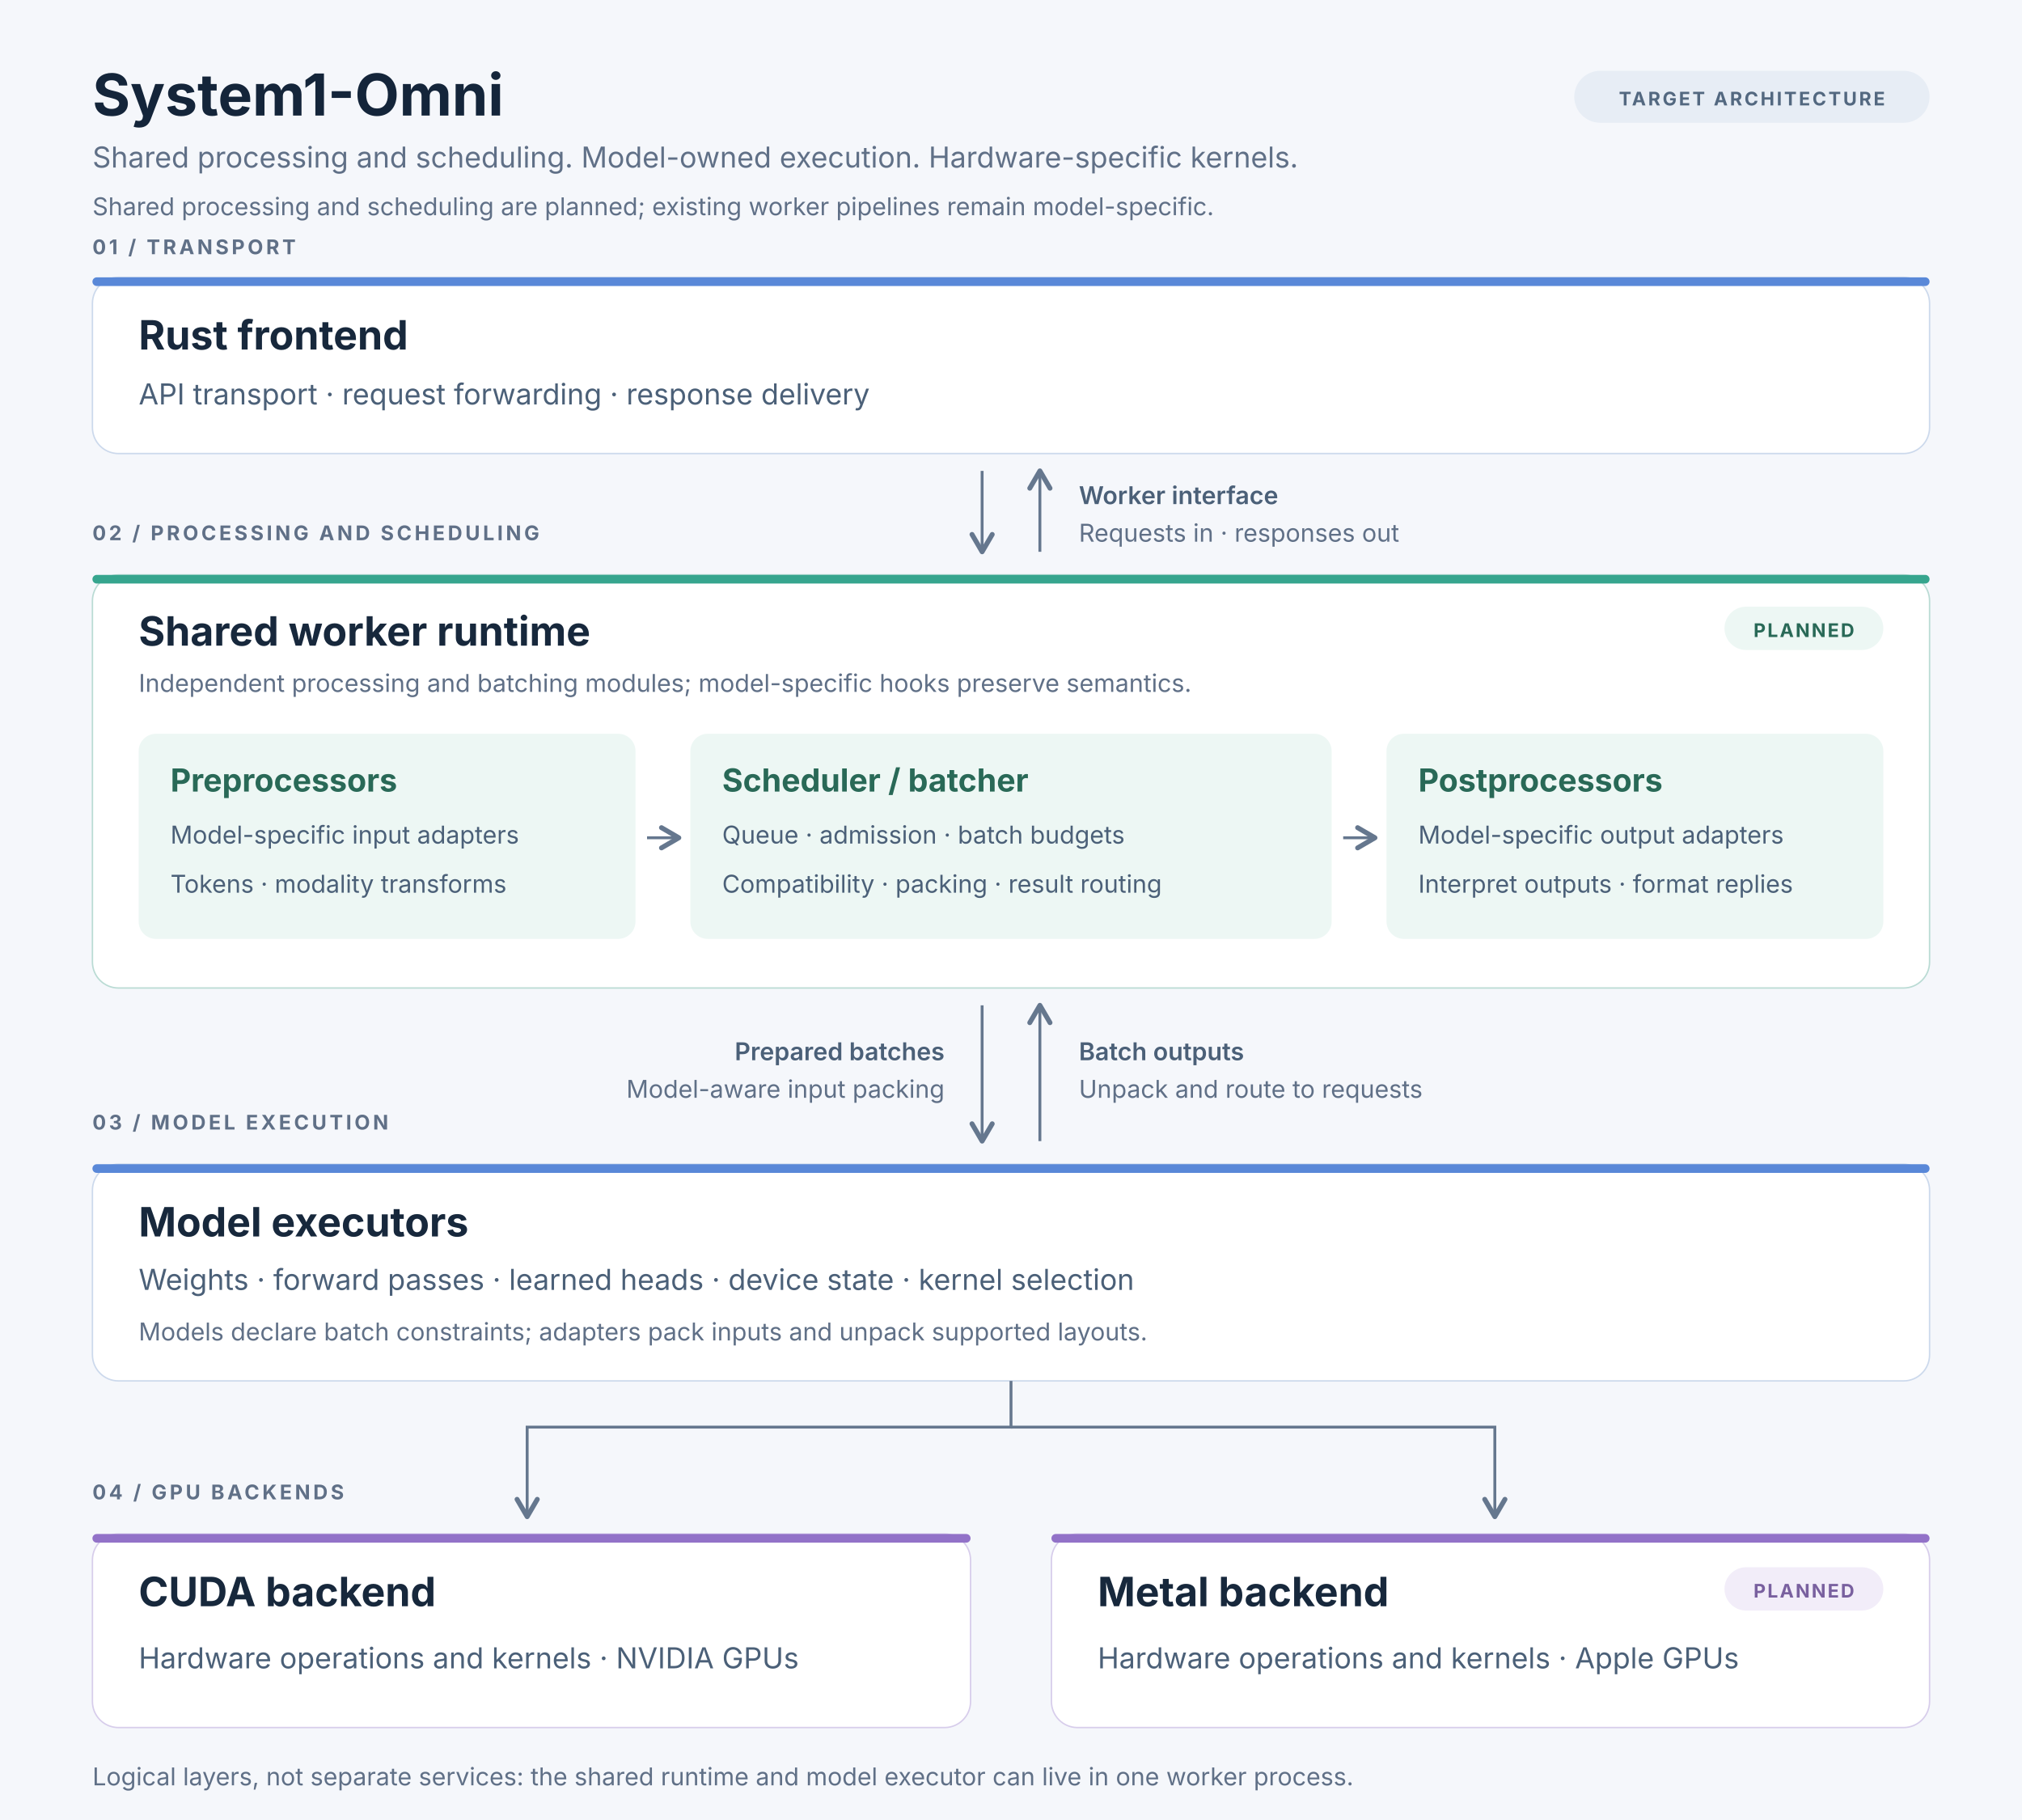
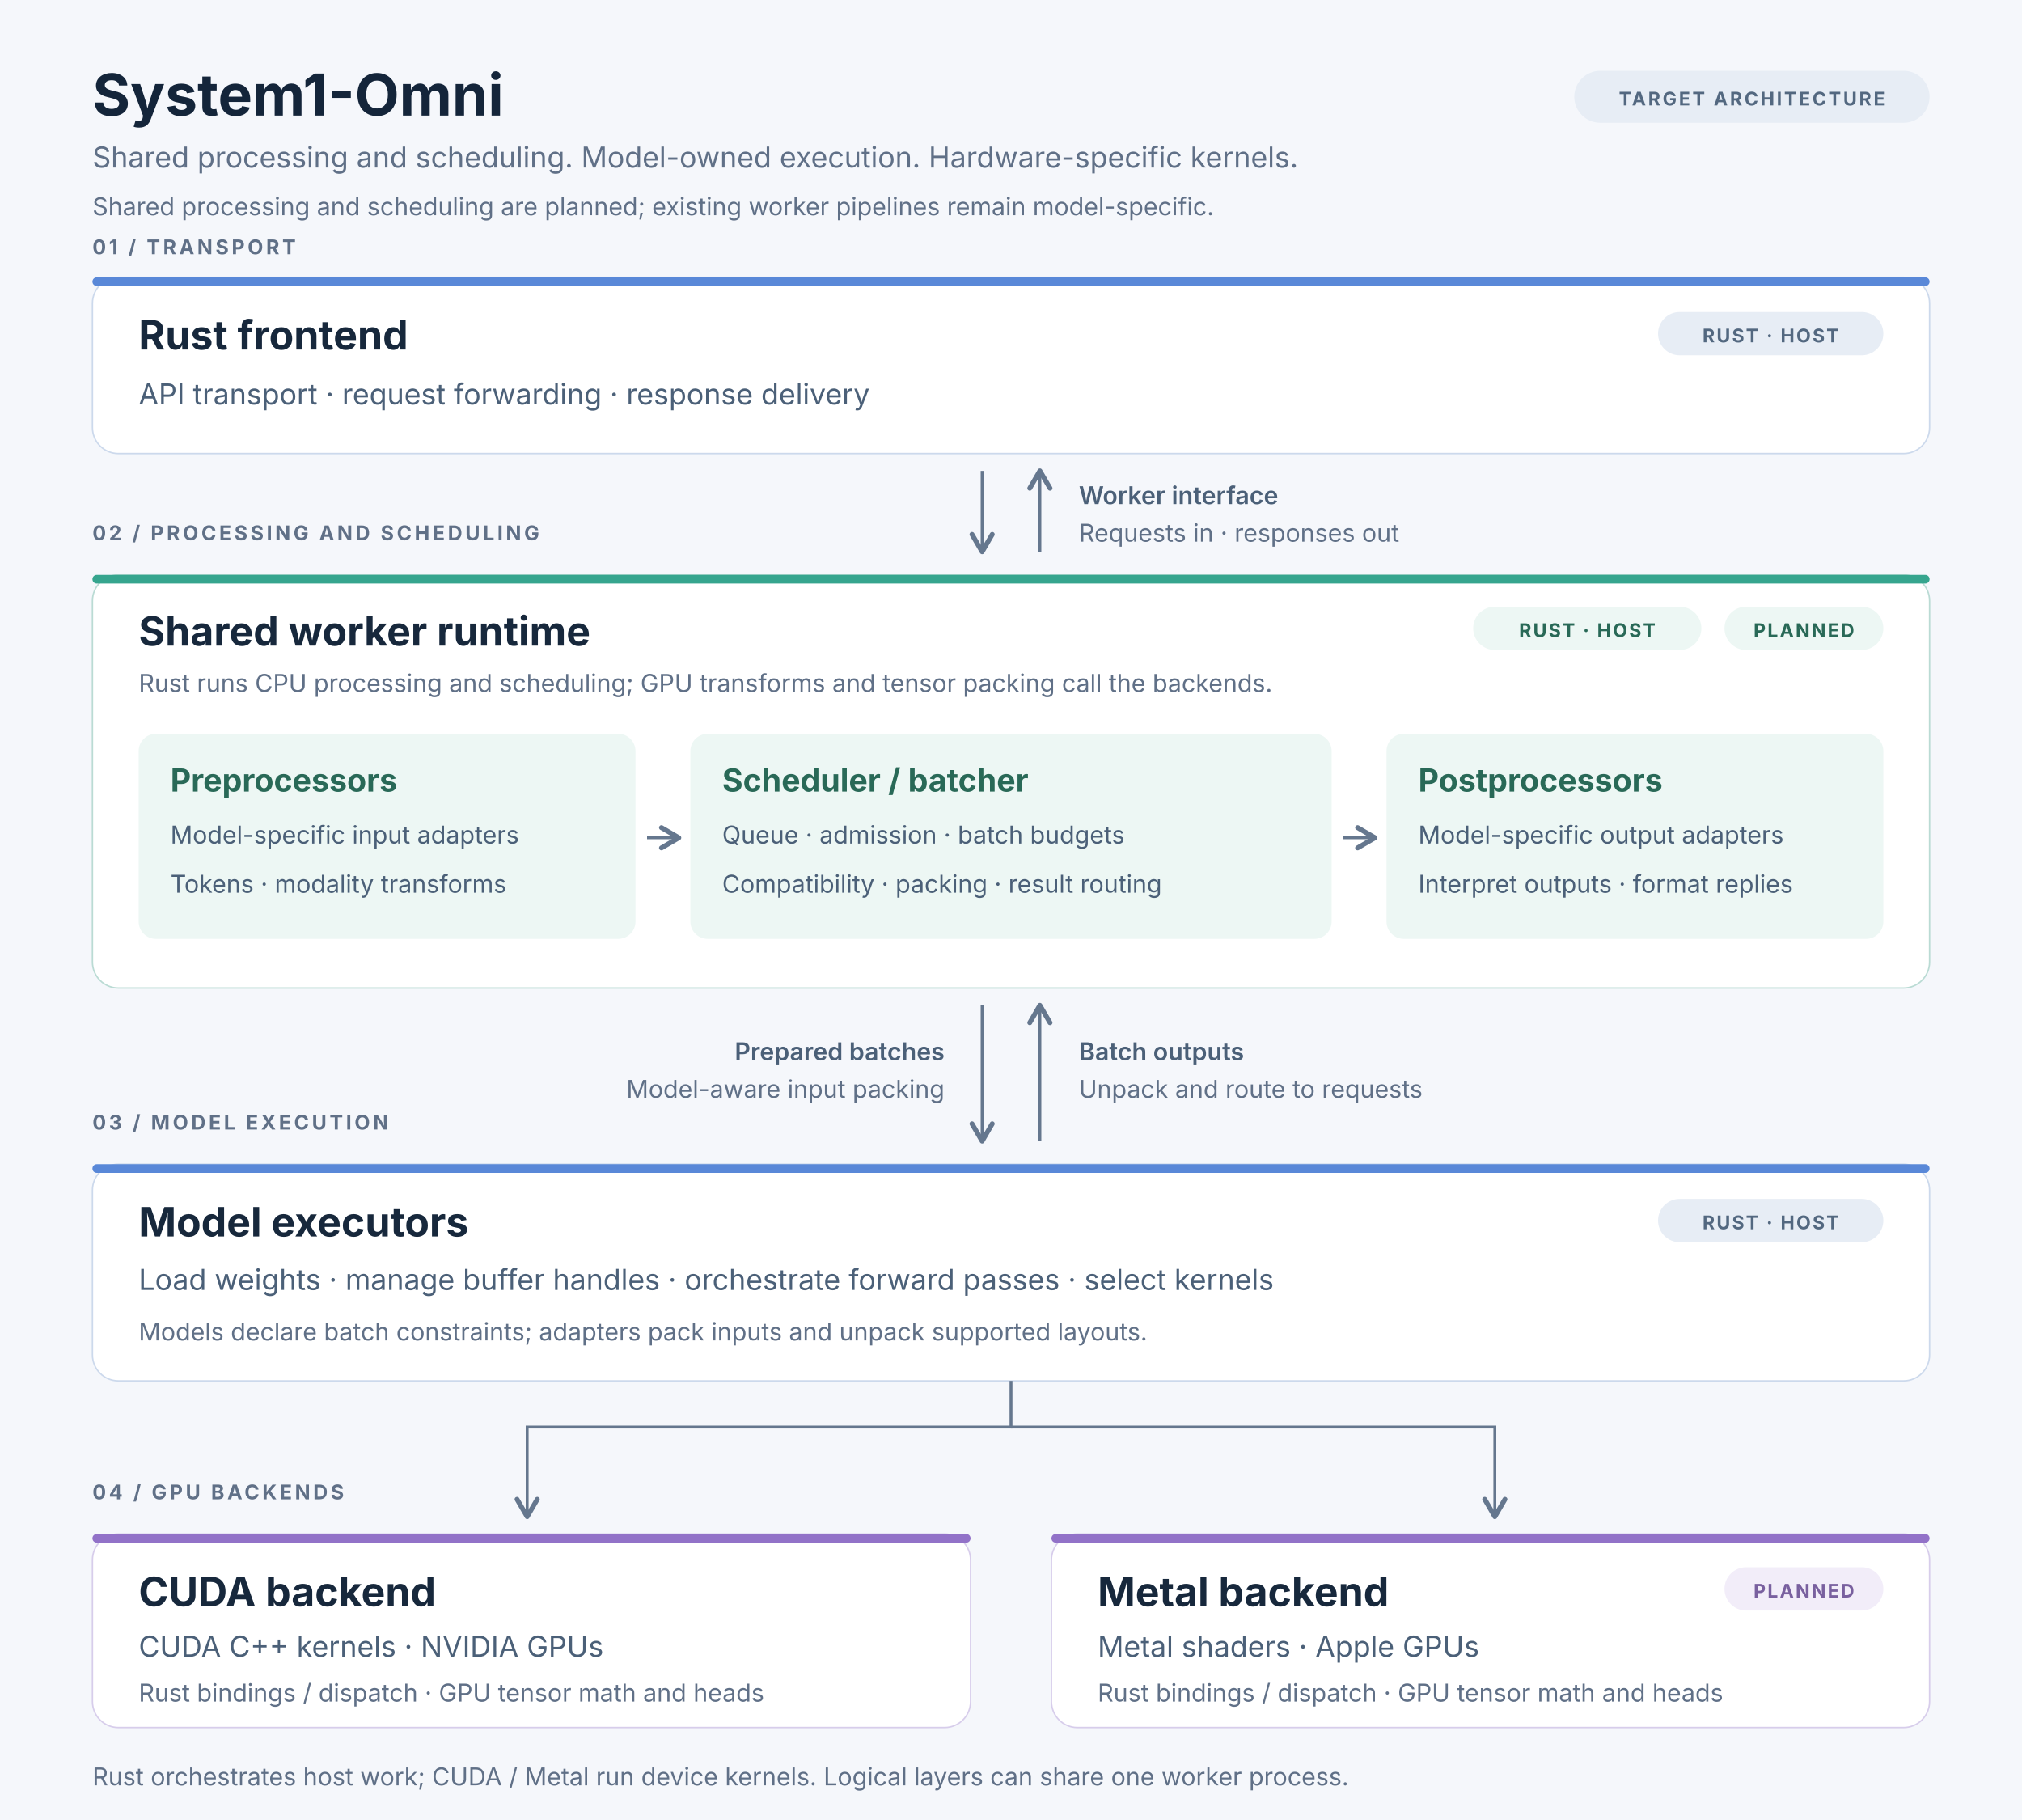
<svg xmlns="http://www.w3.org/2000/svg" width="1400" height="1260" viewBox="0 0 1400 1260" role="img" aria-labelledby="s1-arch-title s1-arch-desc">
  <defs>
    <marker id="s1-arch-arrow" markerWidth="9" markerHeight="9" refX="7" refY="4.5" orient="auto-start-reverse">
      <path d="M1 1 L7 4.5 L1 8" fill="none" stroke="#65778e" stroke-width="1.7" stroke-linecap="round" stroke-linejoin="round" />
    </marker>
    <style>
      text { font-family: Inter, -apple-system, BlinkMacSystemFont, 'Segoe UI', sans-serif; }
      .label { font-size: 14px; font-weight: 700; letter-spacing: 2px; fill: #607087; }
      .heading { font-size: 28px; font-weight: 700; fill: #17283c; }
      .body { font-size: 20px; fill: #4b6078; }
      .small { font-size: 17px; fill: #607087; }
      .module-title { font-size: 22px; font-weight: 700; fill: #296957; }
      .module-body { font-size: 17px; fill: #4b6078; }
      .wire { fill: none; stroke: #65778e; stroke-width: 2; marker-end: url(#s1-arch-arrow); }
    </style>
  </defs>
  <rect width="1400" height="1260" fill="#f5f7fb" />
  <text x="64" y="80" font-size="40" font-weight="750" fill="#14253a">System1-Omni</text>
  <text x="64" y="116" font-size="20" fill="#607087">Shared processing and scheduling. Model-owned execution. Hardware-specific kernels.</text>
  <text x="64" y="149" class="small">Shared processing and scheduling are planned; existing worker pipelines remain model-specific.</text>
  <rect x="1090" y="49" width="246" height="36" rx="18" fill="#e7edf5" />
  <text x="1213" y="73" text-anchor="middle" font-size="13" font-weight="700" letter-spacing="1.5" fill="#536880">TARGET ARCHITECTURE</text>
  <text x="64" y="176" class="label">01 / TRANSPORT</text>
  <rect x="64" y="192" width="1272" height="122" rx="18" fill="#ffffff" stroke="#ccd9ec" />
  <rect x="64" y="192" width="1272" height="6" rx="3" fill="#5988d8" />
  <text x="96" y="242" class="heading">Rust frontend</text>
  <text x="96" y="280" class="body">API transport · request forwarding · response delivery</text>
+   <rect x="1148" y="216" width="156" height="30" rx="15" fill="#e7edf5" />
+   <text x="1226" y="237" text-anchor="middle" font-size="13" font-weight="700" letter-spacing="1.2" fill="#536880">RUST · HOST</text>
  <path d="M680 326 V382" class="wire" />
  <path d="M720 382 V326" class="wire" />
  <text x="747" y="349" font-size="17" font-weight="600" fill="#4b6078">Worker interface</text>
  <text x="747" y="375" class="small">Requests in · responses out</text>
  <text x="64" y="374" class="label">02 / PROCESSING AND SCHEDULING</text>
  <rect x="64" y="398" width="1272" height="286" rx="18" fill="#ffffff" stroke="#badbd4" />
  <rect x="64" y="398" width="1272" height="6" rx="3" fill="#36a58e" />
  <text x="96" y="447" class="heading">Shared worker runtime</text>
-   <text x="96" y="479" class="small">Independent processing and batching modules; model-specific hooks preserve semantics.</text>
+   <text x="96" y="479" class="small">Rust runs CPU processing and scheduling; GPU transforms and tensor packing call the backends.</text>
+   <rect x="1020" y="420" width="158" height="30" rx="15" fill="#edf7f4" />
+   <text x="1099" y="441" text-anchor="middle" font-size="13" font-weight="700" letter-spacing="1.2" fill="#296957">RUST · HOST</text>
  <rect x="1194" y="420" width="110" height="30" rx="15" fill="#edf7f4" />
  <text x="1249" y="441" text-anchor="middle" font-size="13" font-weight="700" letter-spacing="1.2" fill="#296957">PLANNED</text>
  <rect x="96" y="508" width="344" height="142" rx="12" fill="#edf7f4" />
  <rect x="478" y="508" width="444" height="142" rx="12" fill="#edf7f4" />
  <rect x="960" y="508" width="344" height="142" rx="12" fill="#edf7f4" />
  <text x="118" y="548" class="module-title">Preprocessors</text>
  <text x="118" y="584" class="module-body">Model-specific input adapters</text>
  <text x="118" y="618" class="module-body">Tokens · modality transforms</text>
  <path d="M448 580 H470" class="wire" />
  <text x="500" y="548" class="module-title">Scheduler / batcher</text>
  <text x="500" y="584" class="module-body">Queue · admission · batch budgets</text>
  <text x="500" y="618" class="module-body">Compatibility · packing · result routing</text>
  <path d="M930 580 H952" class="wire" />
  <text x="982" y="548" class="module-title">Postprocessors</text>
  <text x="982" y="584" class="module-body">Model-specific output adapters</text>
  <text x="982" y="618" class="module-body">Interpret outputs · format replies</text>
  <path d="M680 696 V790" class="wire" />
  <path d="M720 790 V696" class="wire" />
  <text x="654" y="734" text-anchor="end" font-size="17" font-weight="600" fill="#4b6078">Prepared batches</text>
  <text x="654" y="760" text-anchor="end" class="small">Model-aware input packing</text>
  <text x="747" y="734" font-size="17" font-weight="600" fill="#4b6078">Batch outputs</text>
  <text x="747" y="760" class="small">Unpack and route to requests</text>
  <text x="64" y="782" class="label">03 / MODEL EXECUTION</text>
  <rect x="64" y="806" width="1272" height="150" rx="18" fill="#ffffff" stroke="#ccd9ec" />
  <rect x="64" y="806" width="1272" height="6" rx="3" fill="#5988d8" />
  <text x="96" y="856" class="heading">Model executors</text>
-   <text x="96" y="893" class="body">Weights · forward passes · learned heads · device state · kernel selection</text>
+   <text x="96" y="893" class="body">Load weights · manage buffer handles · orchestrate forward passes · select kernels</text>
  <text x="96" y="928" class="small">Models declare batch constraints; adapters pack inputs and unpack supported layouts.</text>
+   <rect x="1148" y="830" width="156" height="30" rx="15" fill="#e7edf5" />
+   <text x="1226" y="851" text-anchor="middle" font-size="13" font-weight="700" letter-spacing="1.2" fill="#536880">RUST · HOST</text>
  <path d="M700 956 V988 H365 V1050" class="wire" />
  <path d="M700 988 H1035 V1050" class="wire" />
  <text x="64" y="1038" class="label">04 / GPU BACKENDS</text>
  <rect x="64" y="1062" width="608" height="134" rx="18" fill="#ffffff" stroke="#d7cdeb" />
  <rect x="728" y="1062" width="608" height="134" rx="18" fill="#ffffff" stroke="#d7cdeb" />
  <rect x="64" y="1062" width="608" height="6" rx="3" fill="#9272c8" />
  <rect x="728" y="1062" width="608" height="6" rx="3" fill="#9272c8" />
  <text x="96" y="1112" class="heading">CUDA backend</text>
-   <text x="96" y="1155" class="body">Hardware operations and kernels · NVIDIA GPUs</text>
+   <text x="96" y="1147" class="body">CUDA C++ kernels · NVIDIA GPUs</text>
+   <text x="96" y="1178" class="small">Rust bindings / dispatch · GPU tensor math and heads</text>
  <text x="760" y="1112" class="heading">Metal backend</text>
-   <text x="760" y="1155" class="body">Hardware operations and kernels · Apple GPUs</text>
+   <text x="760" y="1147" class="body">Metal shaders · Apple GPUs</text>
+   <text x="760" y="1178" class="small">Rust bindings / dispatch · GPU tensor math and heads</text>
  <rect x="1194" y="1085" width="110" height="30" rx="15" fill="#f2edf9" />
  <text x="1249" y="1106" text-anchor="middle" font-size="13" font-weight="700" letter-spacing="1.2" fill="#79609f">PLANNED</text>
-   <text x="64" y="1236" class="small">Logical layers, not separate services: the shared runtime and model executor can live in one worker process.</text>
+   <text x="64" y="1236" class="small">Rust orchestrates host work; CUDA / Metal run device kernels. Logical layers can share one worker process.</text>
</svg>
